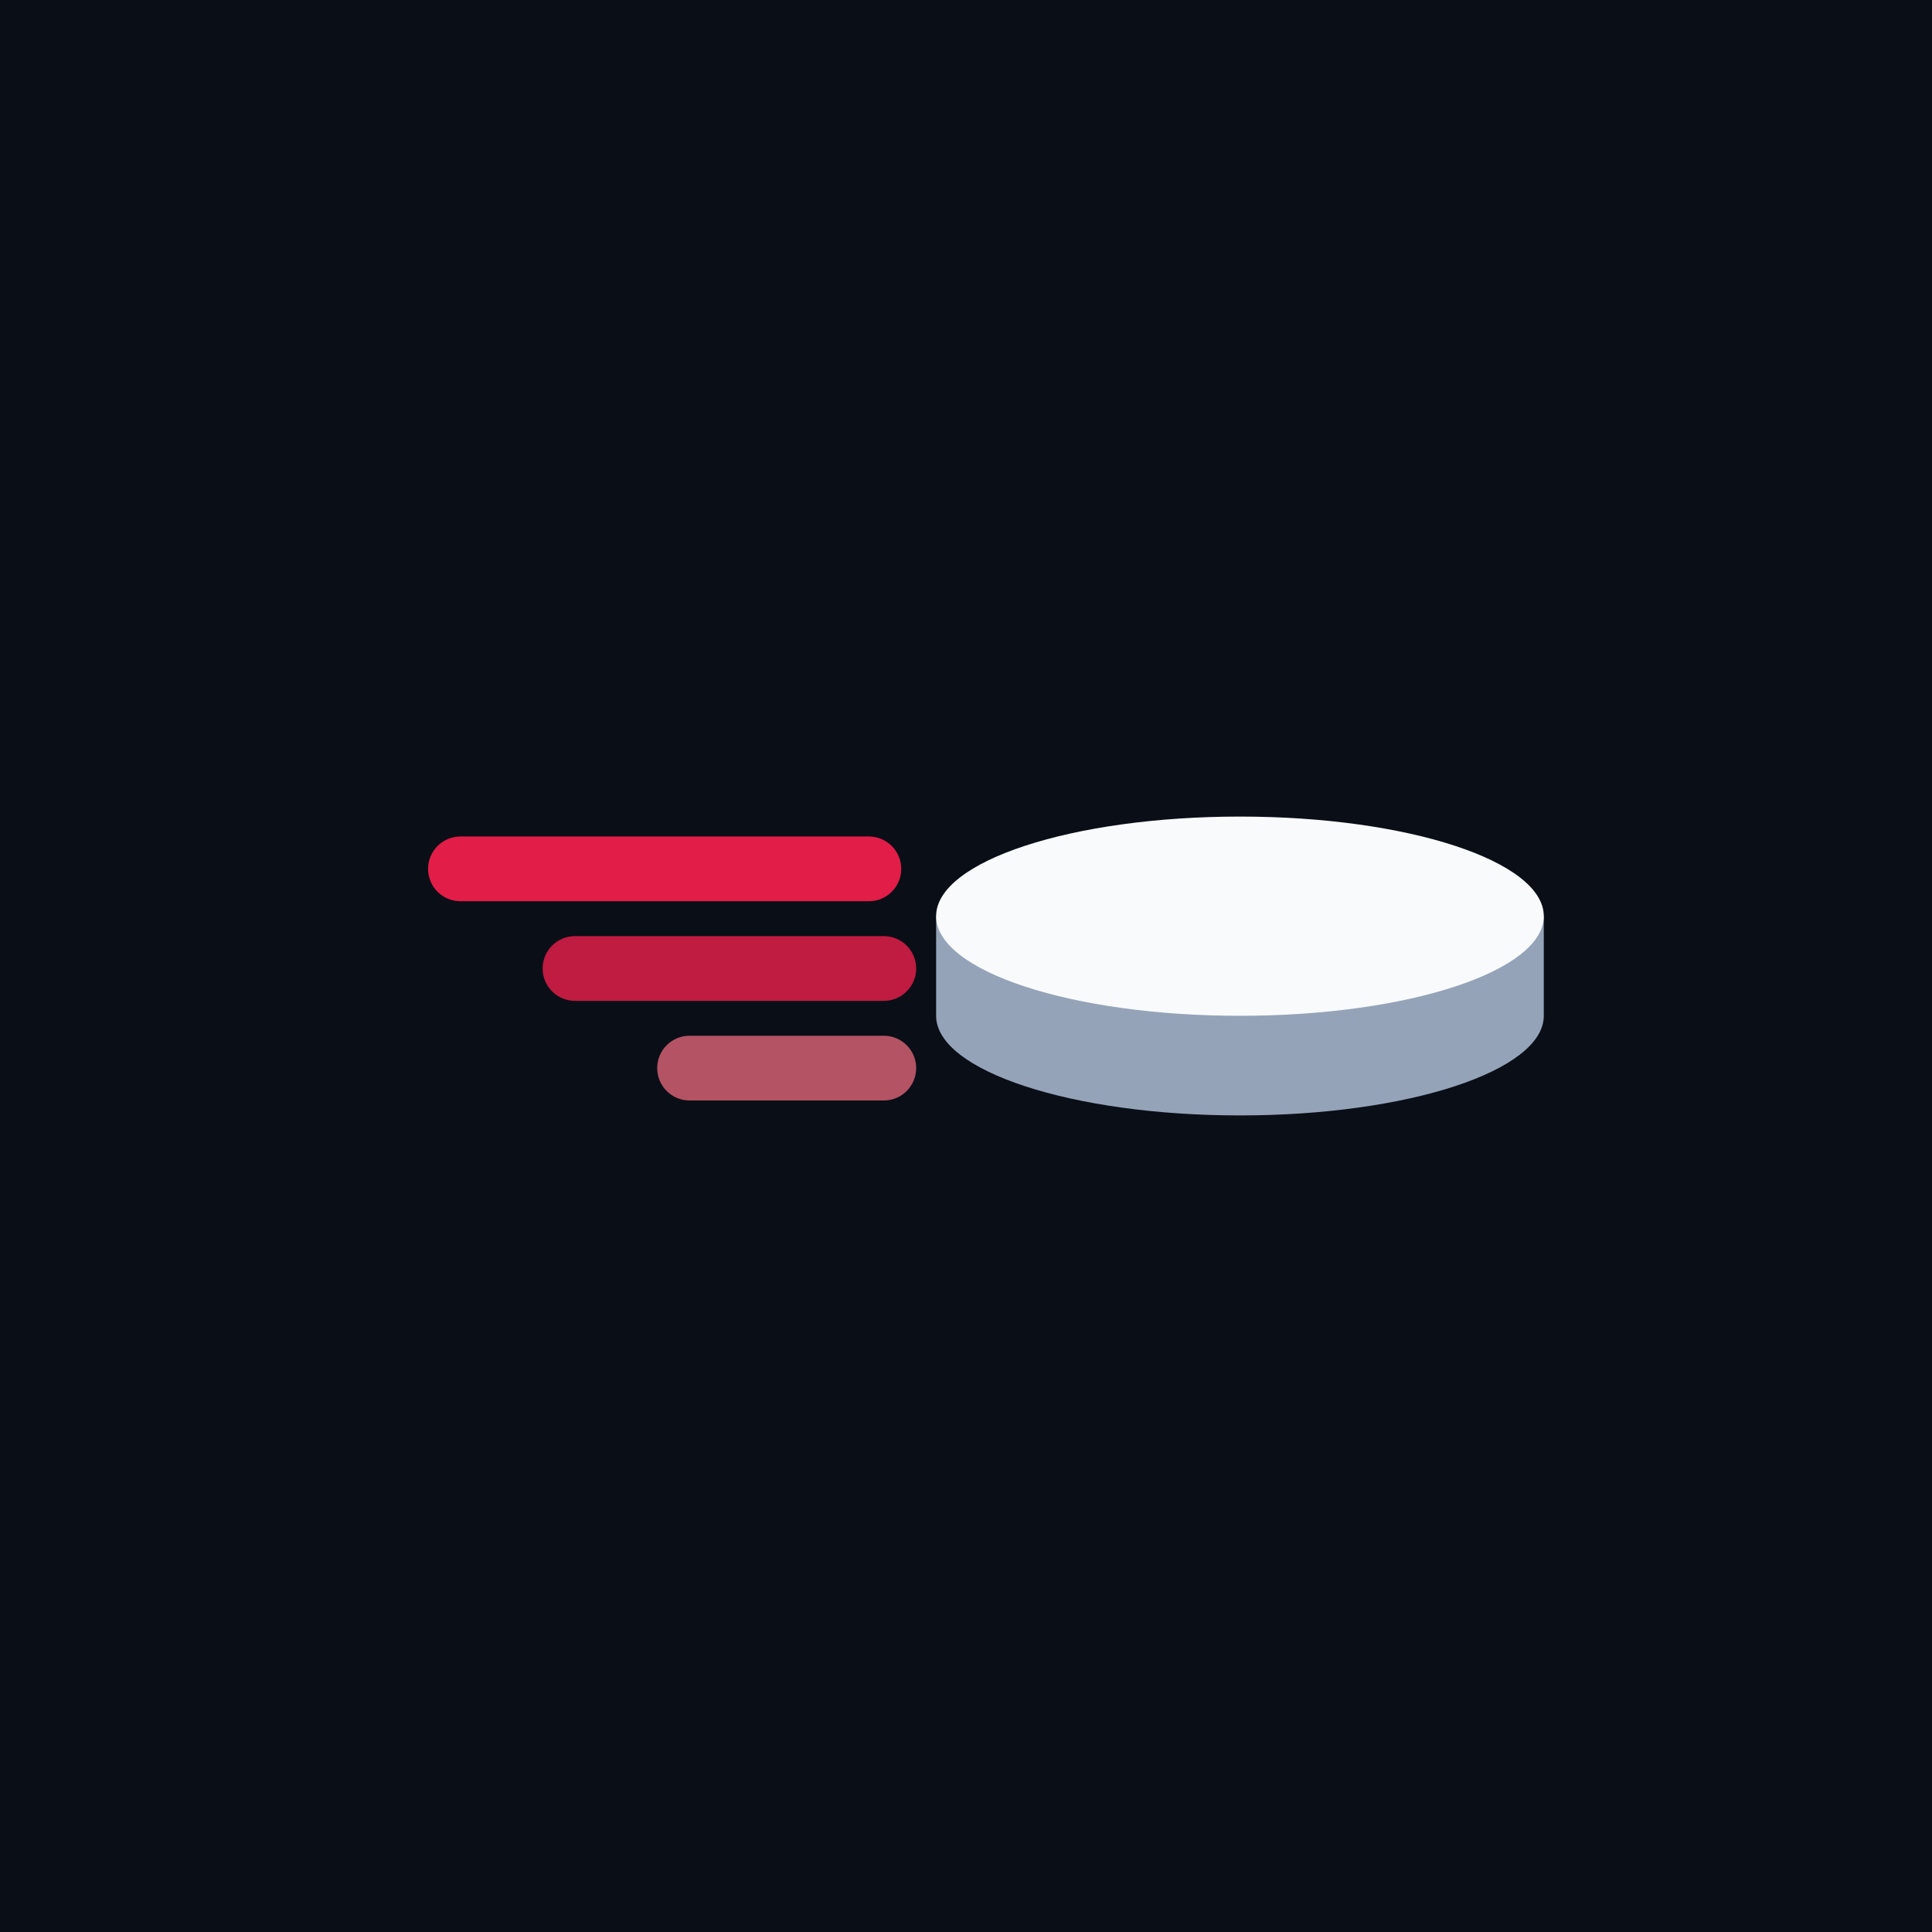
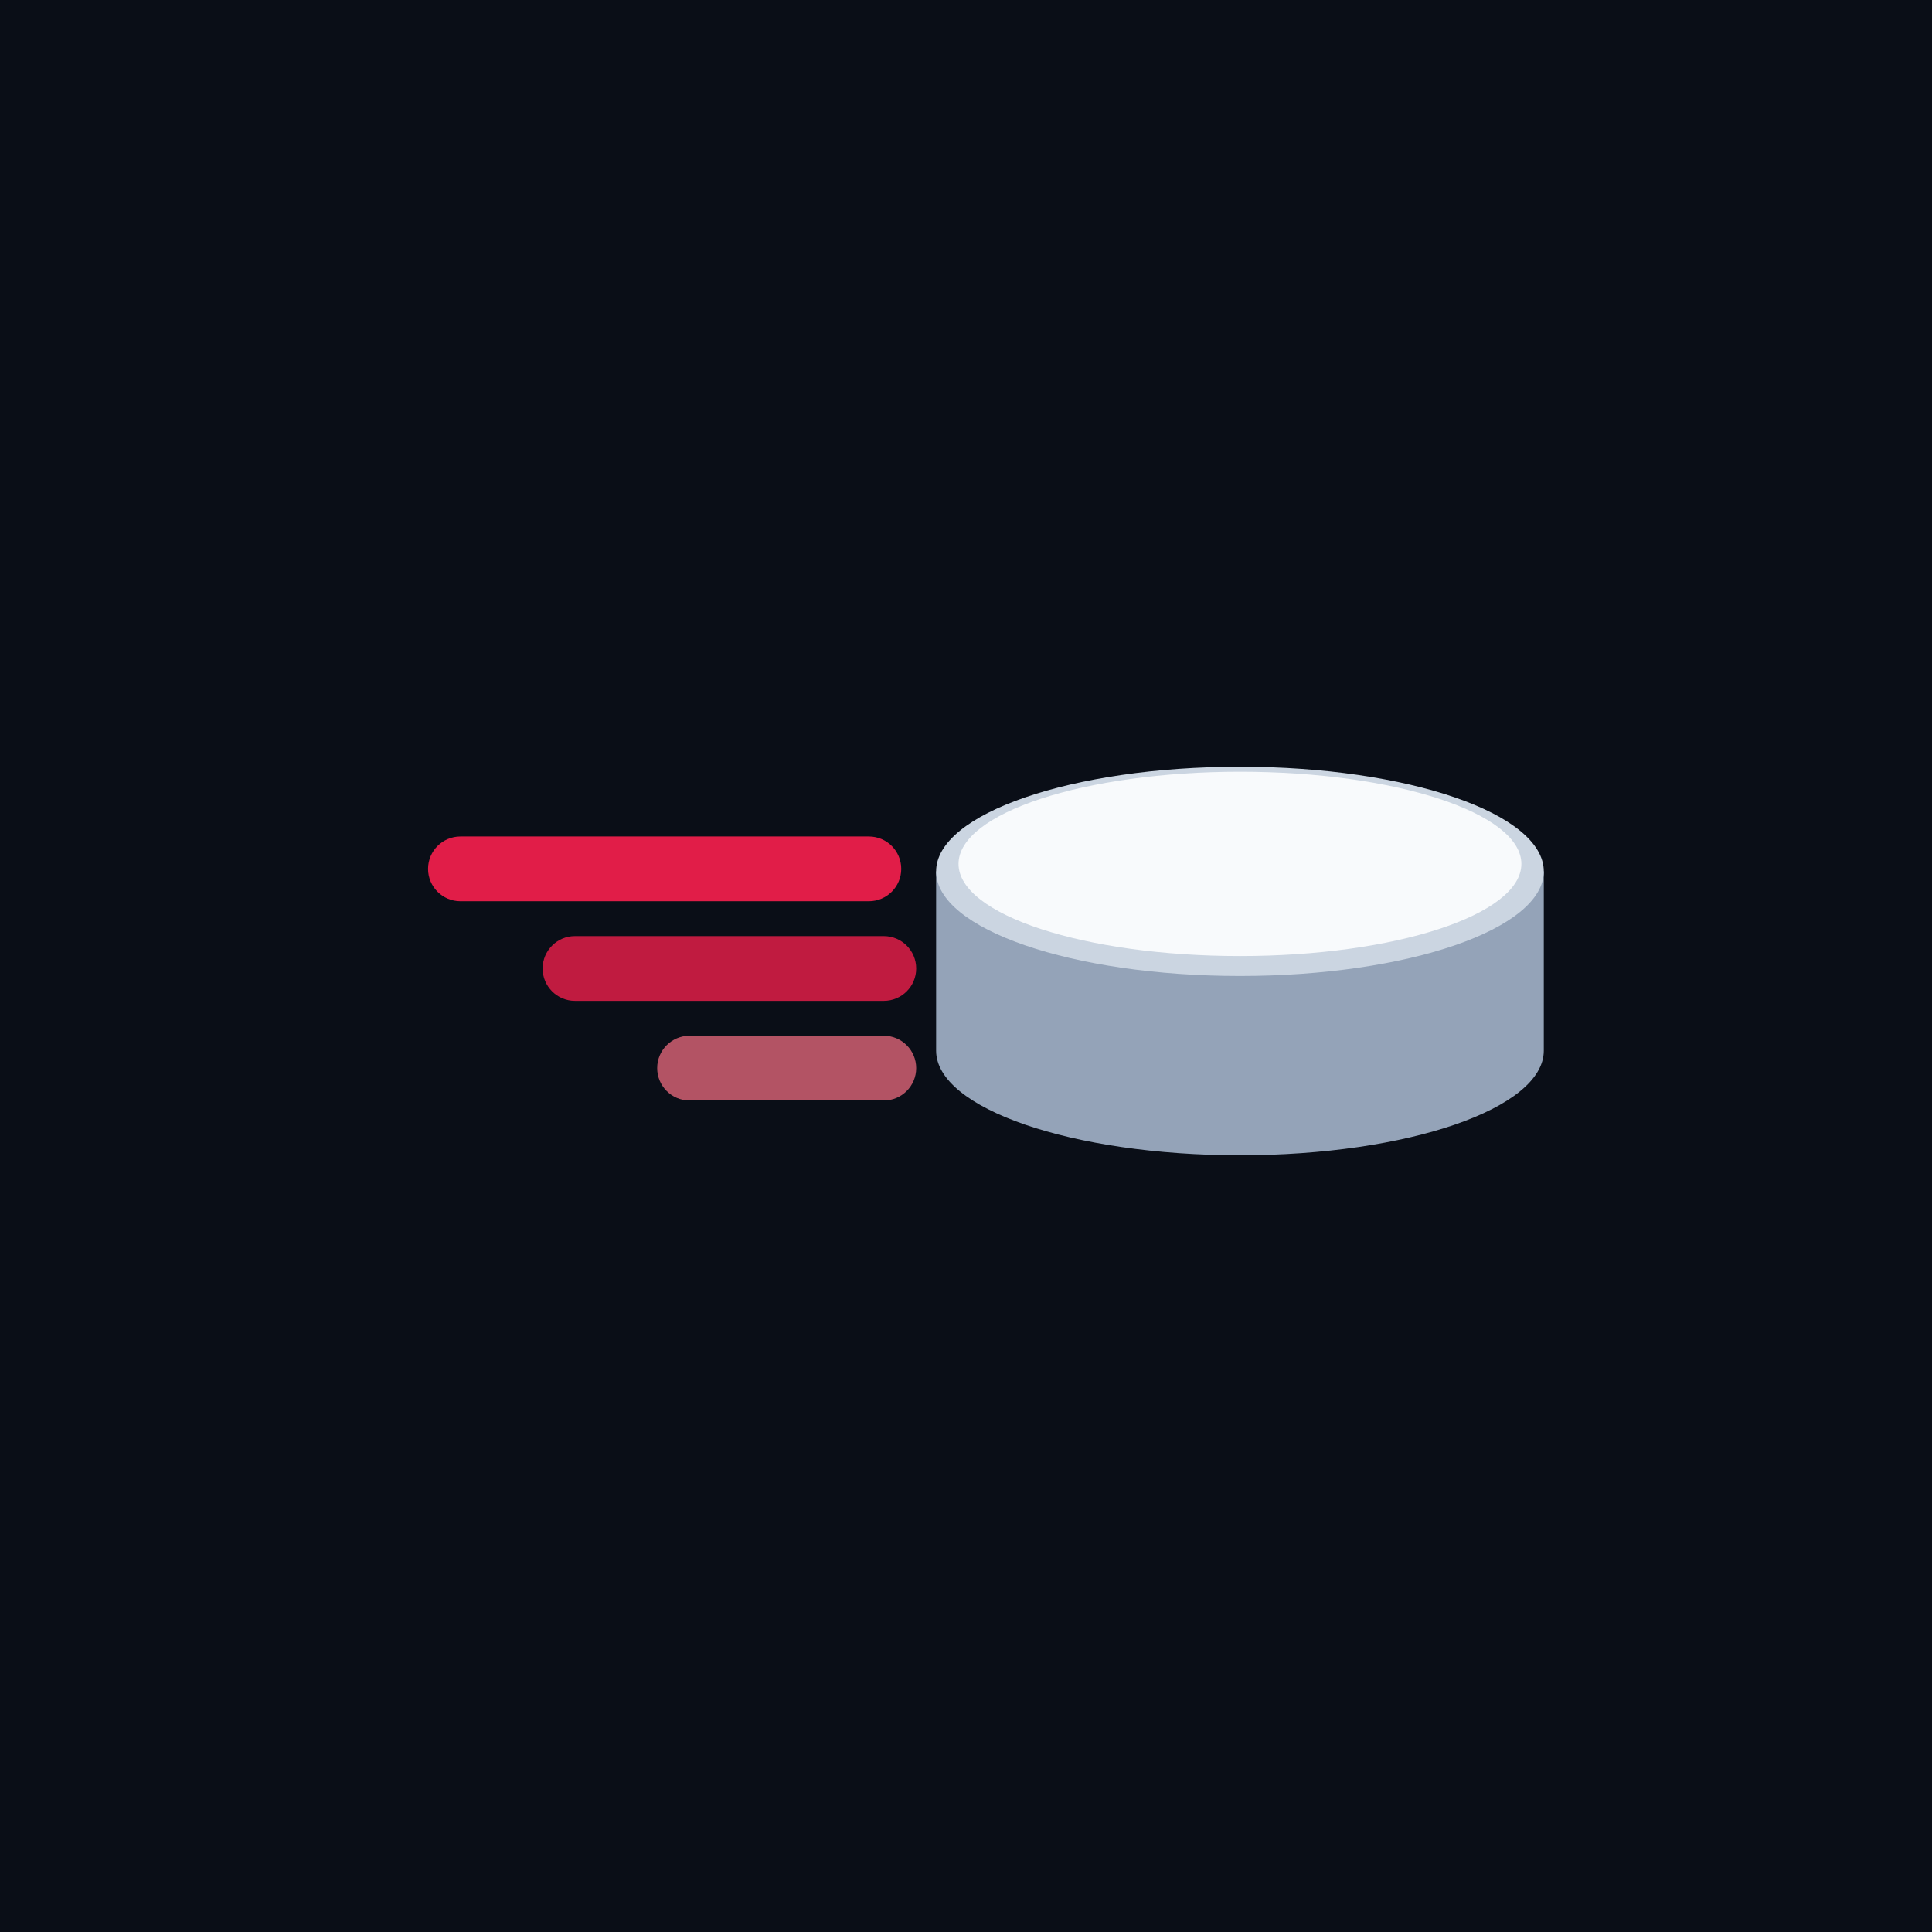
<svg xmlns="http://www.w3.org/2000/svg" viewBox="0 0 512 512" width="512" height="512">
  <rect width="512" height="512" fill="#0a0e17" />
  <g transform="translate(256 256) scale(.66) translate(-256 -270)">
    <g>
      <rect x="40" y="218" width="190" height="26" rx="13" fill="#e11d48" />
      <rect x="86" y="258" width="150" height="26" rx="13" fill="#e11d48" opacity=".85" />
      <rect x="132" y="298" width="104" height="26" rx="13" fill="#fb7185" opacity=".7" />
-       <path d="M244 250 V290 A122 40 0 0 0 488 290 V250 Z" fill="#94a3b8" />
-       <ellipse cx="366" cy="250" rx="122" ry="40" fill="#f8fafc" />
+       <path d="M244 232 V304 A122 42 0 0 0 488 304 V232 Z" fill="#94a3b8" />
+       <ellipse cx="366" cy="232" rx="122" ry="42" fill="#cbd5e1" />
+       <ellipse cx="366" cy="229" rx="113" ry="37" fill="#f8fafc" />
    </g>
  </g>
</svg>
